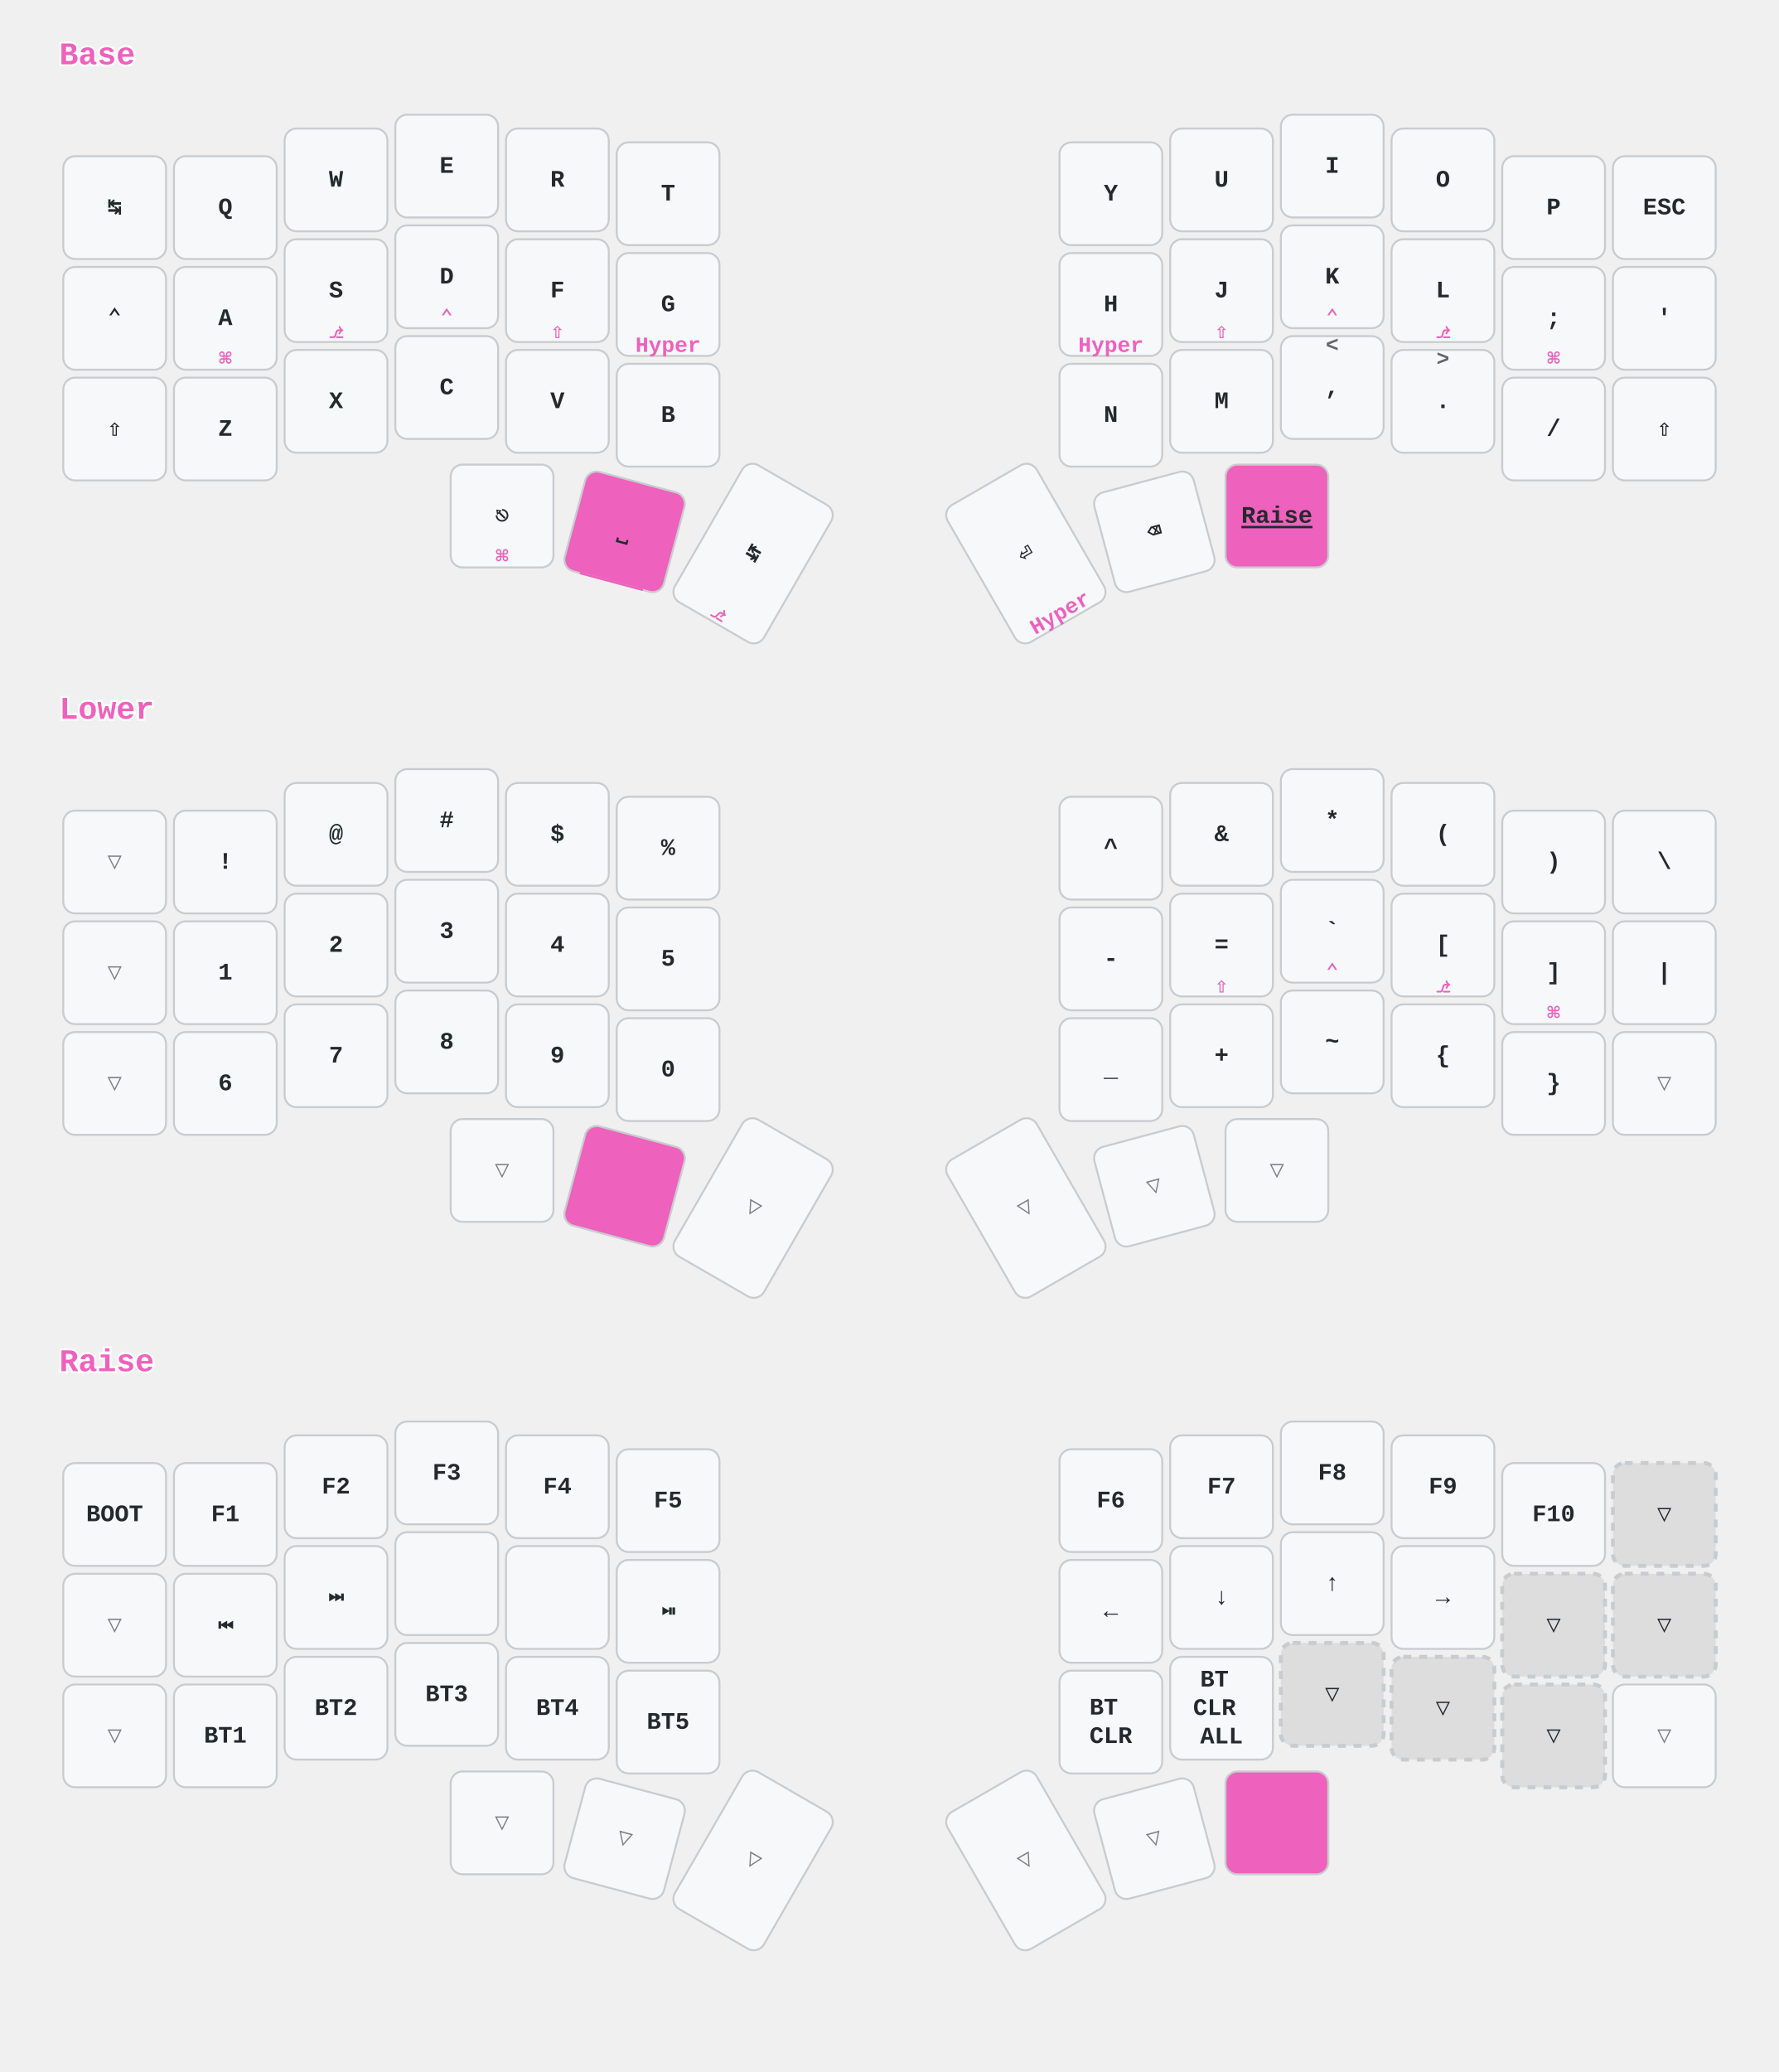
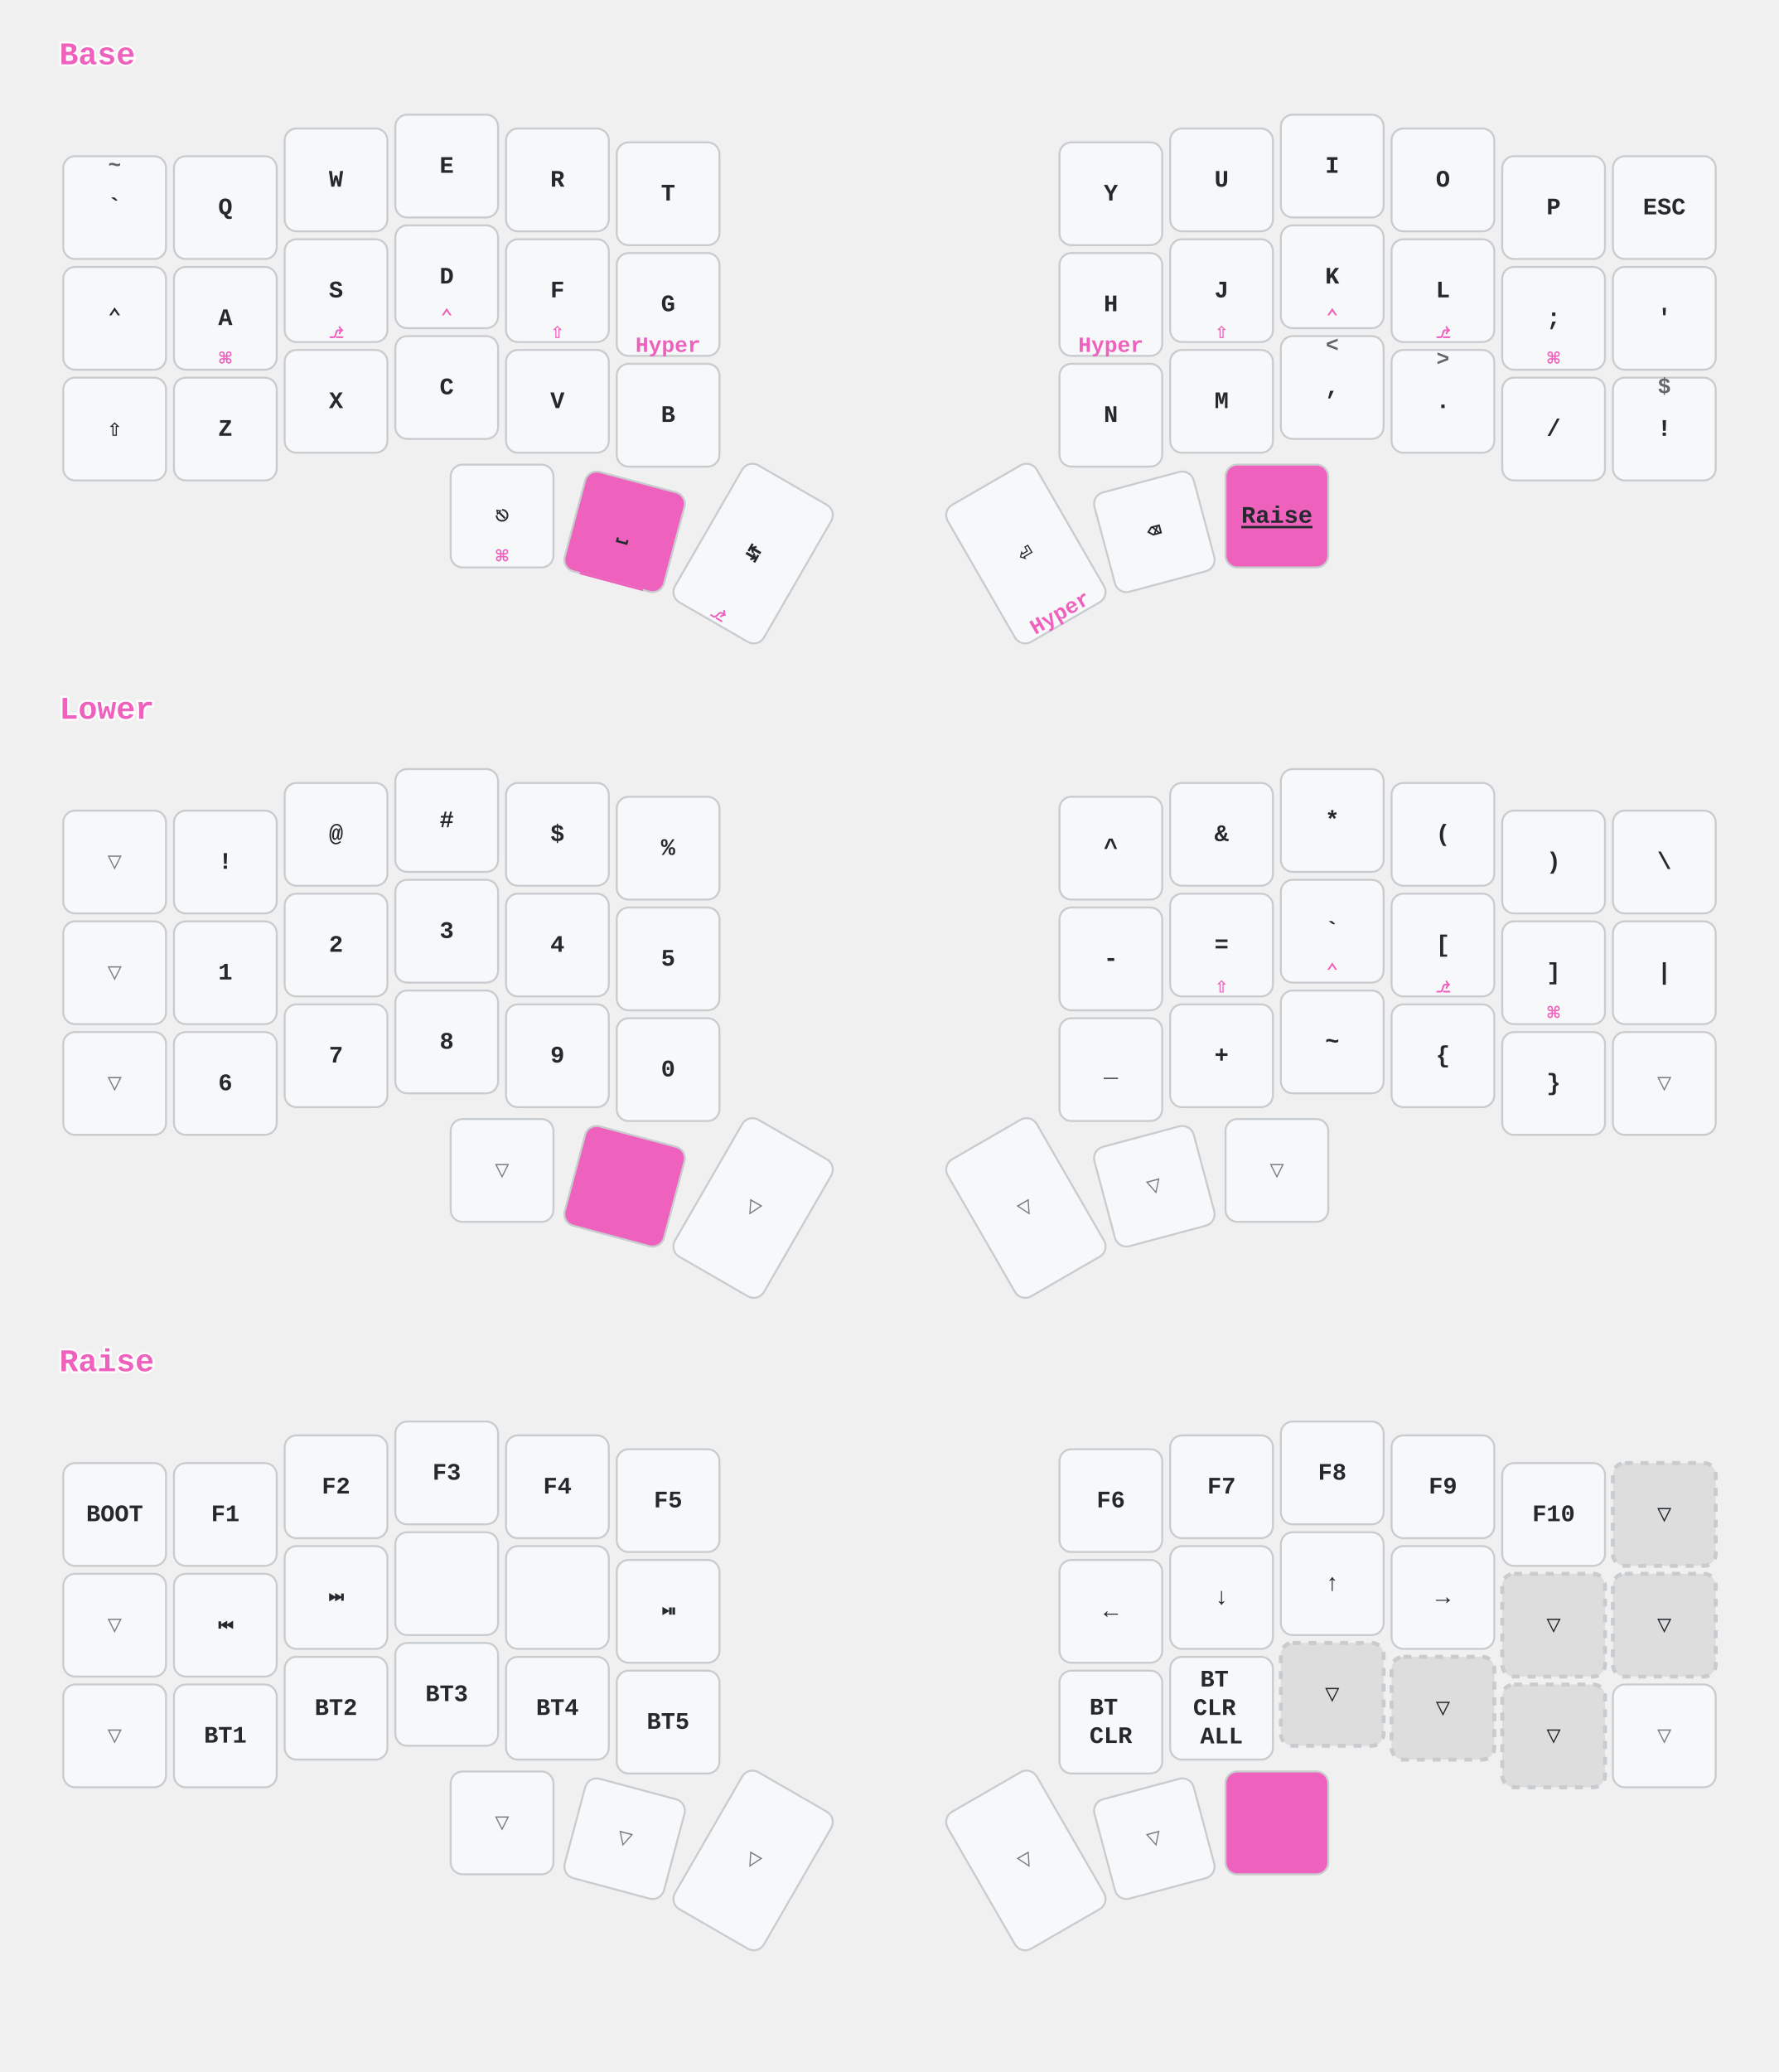
<svg xmlns="http://www.w3.org/2000/svg" xmlns:xlink="http://www.w3.org/1999/xlink" width="900" height="1048" viewBox="0 0 900 1048" class="keymap">
  <defs>/* start glyphs */
<svg id="mdi:volume-minus">
      <svg id="mdi-volume-minus" viewBox="0 0 24 24">
        <path d="M3,9H7L12,4V20L7,15H3V9M14,11H22V13H14V11Z" />
      </svg>
    </svg>
    <svg id="mdi:volume-plus">
      <svg id="mdi-volume-plus" viewBox="0 0 24 24">
        <path d="M3,9H7L12,4V20L7,15H3V9M14,11H17V8H19V11H22V13H19V16H17V13H14V11Z" />
      </svg>
    </svg>
  </defs>/* end glyphs */
<style>/* inherit to force styles through use tags */
svg path {
    fill: inherit;
}

/* font and background color specifications */
svg.keymap {
    font-family: SFMono-Regular,Consolas,Liberation Mono,Menlo,monospace;
    font-size: 14px;
    font-kerning: normal;
    text-rendering: optimizeLegibility;
    fill: #24292e;
}

/* default key styling */
rect.key {
    fill: #f6f8fa;
}

rect.key, rect.combo {
    stroke: #c9cccf;
    stroke-width: 1;
}

/* default key side styling, only used is draw_key_sides is set */
rect.side {
    filter: brightness(90%);
}

/* color accent for combo boxes */
rect.combo, rect.combo-separate {
    fill: #cdf;
}

/* color accent for held keys */
rect.held, rect.combo.held {
    fill: #fdd;
}

/* color accent for ghost (optional) keys */
rect.ghost, rect.combo.ghost {
    stroke-dasharray: 4, 4;
    stroke-width: 2;
}

text {
    text-anchor: middle;
    dominant-baseline: middle;
}

/* styling for layer labels */
text.label {
    font-weight: bold;
    text-anchor: start;
    stroke: white;
    stroke-width: 4;
    paint-order: stroke;
}

/* styling for optional footer */
text.footer {
    text-anchor: end;
    dominant-baseline: auto;
    stroke: white;
    stroke-width: 4;
    paint-order: stroke;
}

/* styling for combo tap, and key non-tap label text */
- text.combo, text.hold, text.shifted, text.left, text.right, text.tl, text.tr, text.bl, text.br {
+ text.combo, text.hold, text.shifted, text.left, text.right {
    font-size: 11px;
}

- text.hold, text.bl, text.br {
+ text.hold {
    text-anchor: middle;
    dominant-baseline: auto;
}

- text.shifted, text.tl, text.tr {
+ text.shifted {
    text-anchor: middle;
    dominant-baseline: hanging;
}

- text.left, text.tl, text.bl {
+ text.left {
    text-anchor: start;
}

- text.right, text.tr, text.br {
+ text.right {
    text-anchor: end;
}

text.layer-activator {
    text-decoration: underline;
}

/* styling for hold/shifted label text in combo box */
text.combo.hold, text.combo.shifted, text.combo.left, text.combo.right {
    font-size: 8px;
}

/* lighter symbol for transparent keys */
text.trans {
    fill: #7b7e81;
}

/* styling for combo dendrons */
path.combo {
    stroke-width: 1;
    stroke: gray;
    fill: none;
}

/* Start Tabler Icons Cleanup */
/* cannot use height/width with glyphs */
.icon-tabler &gt; path {
    fill: inherit;
    stroke: inherit;
    stroke-width: 2;
}
/* hide tabler's default box */
.icon-tabler &gt; path[stroke="none"][fill="none"] {
    visibility: hidden;
}
/* End Tabler Icons Cleanup */

/* font and background color specifications */
svg.keymap {
  font-family: Ubuntu Mono, Inconsolata, Consolas, Liberation Mono, Menlo, monospace;
  font-size: 12px;
  font-weight: bold;
  text-rendering: optimizeLegibility;
}

/* default key styling */
rect {
    fill: #f6f8fa;
    stroke: #c9cccf;
    stroke-width: 1;
}

/* color accent for combo boxes */
rect.combo {
    fill: #fdb2e7;
}

/* color accent for held keys */
rect.held, rect.combo.held {
    fill: #ee61bd;
}

/* color accent for ghost (optional) keys */
rect.ghost, rect.combo.ghost {
    fill: #ddd;
}

text {
    text-anchor: middle;
    dominant-baseline: middle;
}

/* styling for layer labels */
text.label {
    font-weight: bold;
    font-size: 16px;
    text-anchor: start;
    stroke: white;
    fill: #ee61bd;
    stroke-width: 2;
    paint-order: stroke;
}

/* styling for combo tap, and key hold/shifted label text */
text.combo, text.hold, text.shifted {
    font-size: 11px;
}

text.hold {
    text-anchor: middle;
    dominant-baseline: auto;
    fill: #ee61bd;
}

text.shifted {
    text-anchor: middle;
    dominant-baseline: hanging;
    opacity: 0.7;
}

/* styling for hold/shifted label text in combo box */
text.combo.hold, text.combo.shifted {
    font-size: 8px;
}

/* styling for combo dendrons */
path {
    stroke-width: 1;
    stroke: gray;
    fill: none;
}
path.combo {
  stroke-dasharray: 4, 4;
  stroke-opacity: 0.3;
}</style>
  <g transform="translate(30, 0)" class="layer-Base">
    <text x="0" y="28" class="label" id="Base">Base</text>
    <g transform="translate(0, 56)">
      <g transform="translate(28, 49)" class="key keypos-0">
        <rect rx="6" ry="6" x="-26" y="-26" width="52" height="52" class="key" />
-         <text x="0" y="0" class="key tap">↹</text>
+         <text x="0" y="0" class="key tap">`</text>
+         <text x="0" y="-24" class="key shifted">~</text>
      </g>
      <g transform="translate(84, 49)" class="key keypos-1">
        <rect rx="6" ry="6" x="-26" y="-26" width="52" height="52" class="key" />
        <text x="0" y="0" class="key tap">Q</text>
      </g>
      <g transform="translate(140, 35)" class="key keypos-2">
        <rect rx="6" ry="6" x="-26" y="-26" width="52" height="52" class="key" />
        <text x="0" y="0" class="key tap">W</text>
      </g>
      <g transform="translate(196, 28)" class="key keypos-3">
        <rect rx="6" ry="6" x="-26" y="-26" width="52" height="52" class="key" />
        <text x="0" y="0" class="key tap">E</text>
      </g>
      <g transform="translate(252, 35)" class="key keypos-4">
        <rect rx="6" ry="6" x="-26" y="-26" width="52" height="52" class="key" />
        <text x="0" y="0" class="key tap">R</text>
      </g>
      <g transform="translate(308, 42)" class="key keypos-5">
        <rect rx="6" ry="6" x="-26" y="-26" width="52" height="52" class="key" />
        <text x="0" y="0" class="key tap">T</text>
      </g>
      <g transform="translate(532, 42)" class="key keypos-6">
        <rect rx="6" ry="6" x="-26" y="-26" width="52" height="52" class="key" />
        <text x="0" y="0" class="key tap">Y</text>
      </g>
      <g transform="translate(588, 35)" class="key keypos-7">
        <rect rx="6" ry="6" x="-26" y="-26" width="52" height="52" class="key" />
        <text x="0" y="0" class="key tap">U</text>
      </g>
      <g transform="translate(644, 28)" class="key keypos-8">
        <rect rx="6" ry="6" x="-26" y="-26" width="52" height="52" class="key" />
        <text x="0" y="0" class="key tap">I</text>
      </g>
      <g transform="translate(700, 35)" class="key keypos-9">
        <rect rx="6" ry="6" x="-26" y="-26" width="52" height="52" class="key" />
        <text x="0" y="0" class="key tap">O</text>
      </g>
      <g transform="translate(756, 49)" class="key keypos-10">
        <rect rx="6" ry="6" x="-26" y="-26" width="52" height="52" class="key" />
        <text x="0" y="0" class="key tap">P</text>
      </g>
      <g transform="translate(812, 49)" class="key keypos-11">
        <rect rx="6" ry="6" x="-26" y="-26" width="52" height="52" class="key" />
        <text x="0" y="0" class="key tap">ESC</text>
      </g>
      <g transform="translate(28, 105)" class="key keypos-12">
        <rect rx="6" ry="6" x="-26" y="-26" width="52" height="52" class="key" />
        <text x="0" y="0" class="key tap">⌃</text>
      </g>
      <g transform="translate(84, 105)" class="key keypos-13">
        <rect rx="6" ry="6" x="-26" y="-26" width="52" height="52" class="key" />
        <text x="0" y="0" class="key tap">A</text>
        <text x="0" y="24" class="key hold">⌘</text>
      </g>
      <g transform="translate(140, 91)" class="key keypos-14">
        <rect rx="6" ry="6" x="-26" y="-26" width="52" height="52" class="key" />
        <text x="0" y="0" class="key tap">S</text>
        <text x="0" y="24" class="key hold">⎇</text>
      </g>
      <g transform="translate(196, 84)" class="key keypos-15">
        <rect rx="6" ry="6" x="-26" y="-26" width="52" height="52" class="key" />
        <text x="0" y="0" class="key tap">D</text>
        <text x="0" y="24" class="key hold">⌃</text>
      </g>
      <g transform="translate(252, 91)" class="key keypos-16">
        <rect rx="6" ry="6" x="-26" y="-26" width="52" height="52" class="key" />
        <text x="0" y="0" class="key tap">F</text>
        <text x="0" y="24" class="key hold">⇧</text>
      </g>
      <g transform="translate(308, 98)" class="key keypos-17">
        <rect rx="6" ry="6" x="-26" y="-26" width="52" height="52" class="key" />
        <text x="0" y="0" class="key tap">G</text>
        <text x="0" y="24" class="key hold">Hyper</text>
      </g>
      <g transform="translate(532, 98)" class="key keypos-18">
        <rect rx="6" ry="6" x="-26" y="-26" width="52" height="52" class="key" />
        <text x="0" y="0" class="key tap">H</text>
        <text x="0" y="24" class="key hold">Hyper</text>
      </g>
      <g transform="translate(588, 91)" class="key keypos-19">
        <rect rx="6" ry="6" x="-26" y="-26" width="52" height="52" class="key" />
        <text x="0" y="0" class="key tap">J</text>
        <text x="0" y="24" class="key hold">⇧</text>
      </g>
      <g transform="translate(644, 84)" class="key keypos-20">
        <rect rx="6" ry="6" x="-26" y="-26" width="52" height="52" class="key" />
        <text x="0" y="0" class="key tap">K</text>
        <text x="0" y="24" class="key hold">⌃</text>
      </g>
      <g transform="translate(700, 91)" class="key keypos-21">
        <rect rx="6" ry="6" x="-26" y="-26" width="52" height="52" class="key" />
        <text x="0" y="0" class="key tap">L</text>
        <text x="0" y="24" class="key hold">⎇</text>
      </g>
      <g transform="translate(756, 105)" class="key keypos-22">
        <rect rx="6" ry="6" x="-26" y="-26" width="52" height="52" class="key" />
        <text x="0" y="0" class="key tap">;</text>
        <text x="0" y="24" class="key hold">⌘</text>
      </g>
      <g transform="translate(812, 105)" class="key keypos-23">
        <rect rx="6" ry="6" x="-26" y="-26" width="52" height="52" class="key" />
        <text x="0" y="0" class="key tap">'</text>
      </g>
      <g transform="translate(28, 161)" class="key keypos-24">
        <rect rx="6" ry="6" x="-26" y="-26" width="52" height="52" class="key" />
        <text x="0" y="0" class="key tap">⇧</text>
      </g>
      <g transform="translate(84, 161)" class="key keypos-25">
        <rect rx="6" ry="6" x="-26" y="-26" width="52" height="52" class="key" />
        <text x="0" y="0" class="key tap">Z</text>
      </g>
      <g transform="translate(140, 147)" class="key keypos-26">
        <rect rx="6" ry="6" x="-26" y="-26" width="52" height="52" class="key" />
        <text x="0" y="0" class="key tap">X</text>
      </g>
      <g transform="translate(196, 140)" class="key keypos-27">
        <rect rx="6" ry="6" x="-26" y="-26" width="52" height="52" class="key" />
        <text x="0" y="0" class="key tap">C</text>
      </g>
      <g transform="translate(252, 147)" class="key keypos-28">
        <rect rx="6" ry="6" x="-26" y="-26" width="52" height="52" class="key" />
        <text x="0" y="0" class="key tap">V</text>
      </g>
      <g transform="translate(308, 154)" class="key keypos-29">
        <rect rx="6" ry="6" x="-26" y="-26" width="52" height="52" class="key" />
        <text x="0" y="0" class="key tap">B</text>
      </g>
      <g transform="translate(532, 154)" class="key keypos-30">
        <rect rx="6" ry="6" x="-26" y="-26" width="52" height="52" class="key" />
        <text x="0" y="0" class="key tap">N</text>
      </g>
      <g transform="translate(588, 147)" class="key keypos-31">
        <rect rx="6" ry="6" x="-26" y="-26" width="52" height="52" class="key" />
        <text x="0" y="0" class="key tap">M</text>
      </g>
      <g transform="translate(644, 140)" class="key keypos-32">
        <rect rx="6" ry="6" x="-26" y="-26" width="52" height="52" class="key" />
        <text x="0" y="0" class="key tap">,</text>
        <text x="0" y="-24" class="key shifted">&lt;</text>
      </g>
      <g transform="translate(700, 147)" class="key keypos-33">
        <rect rx="6" ry="6" x="-26" y="-26" width="52" height="52" class="key" />
        <text x="0" y="0" class="key tap">.</text>
        <text x="0" y="-24" class="key shifted">&gt;</text>
      </g>
      <g transform="translate(756, 161)" class="key keypos-34">
        <rect rx="6" ry="6" x="-26" y="-26" width="52" height="52" class="key" />
        <text x="0" y="0" class="key tap">/</text>
      </g>
      <g transform="translate(812, 161)" class="key keypos-35">
        <rect rx="6" ry="6" x="-26" y="-26" width="52" height="52" class="key" />
-         <text x="0" y="0" class="key tap">⇧</text>
+         <text x="0" y="0" class="key tap">!</text>
+         <text x="0" y="-24" class="key shifted">$</text>
      </g>
      <g transform="translate(224, 205)" class="key keypos-36">
        <rect rx="6" ry="6" x="-26" y="-26" width="52" height="52" class="key" />
        <text x="0" y="0" class="key tap">⎋</text>
        <text x="0" y="24" class="key hold">⌘</text>
      </g>
      <g transform="translate(286, 213) rotate(15.0)" class="key held keypos-37">
        <rect rx="6" ry="6" x="-26" y="-26" width="52" height="52" class="key held" />
        <text x="0" y="0" class="key held tap">⎵</text>
        <a href="#Lower">
          <text x="0" y="24" class="key held hold layer-activator">Lower</text>
        </a>
      </g>
      <g transform="translate(351, 224) rotate(30.0)" class="key keypos-38">
        <rect rx="6" ry="6" x="-26" y="-40" width="52" height="80" class="key" />
        <text x="0" y="0" class="key tap">↹</text>
        <text x="0" y="38" class="key hold">⎇</text>
      </g>
      <g transform="translate(489, 224) rotate(-30.0)" class="key keypos-39">
        <rect rx="6" ry="6" x="-26" y="-40" width="52" height="80" class="key" />
        <text x="0" y="0" class="key tap">⏎</text>
        <text x="0" y="38" class="key hold">Hyper</text>
      </g>
      <g transform="translate(554, 213) rotate(-15.0)" class="key keypos-40">
        <rect rx="6" ry="6" x="-26" y="-26" width="52" height="52" class="key" />
        <text x="0" y="0" class="key tap">⌫</text>
      </g>
      <g transform="translate(616, 205)" class="key held keypos-41">
        <rect rx="6" ry="6" x="-26" y="-26" width="52" height="52" class="key held" />
        <a href="#Raise">
          <text x="0" y="0" class="key held tap layer-activator">Raise</text>
        </a>
      </g>
    </g>
  </g>
  <g transform="translate(30, 331)" class="layer-Lower">
    <text x="0" y="28" class="label" id="Lower">Lower</text>
    <g transform="translate(0, 56)">
      <g transform="translate(28, 49)" class="key trans keypos-0">
        <rect rx="6" ry="6" x="-26" y="-26" width="52" height="52" class="key trans" />
        <text x="0" y="0" class="key trans tap">▽</text>
      </g>
      <g transform="translate(84, 49)" class="key keypos-1">
        <rect rx="6" ry="6" x="-26" y="-26" width="52" height="52" class="key" />
        <text x="0" y="0" class="key tap">!</text>
      </g>
      <g transform="translate(140, 35)" class="key keypos-2">
        <rect rx="6" ry="6" x="-26" y="-26" width="52" height="52" class="key" />
        <text x="0" y="0" class="key tap">@</text>
      </g>
      <g transform="translate(196, 28)" class="key keypos-3">
        <rect rx="6" ry="6" x="-26" y="-26" width="52" height="52" class="key" />
        <text x="0" y="0" class="key tap">#</text>
      </g>
      <g transform="translate(252, 35)" class="key keypos-4">
        <rect rx="6" ry="6" x="-26" y="-26" width="52" height="52" class="key" />
        <text x="0" y="0" class="key tap">$</text>
      </g>
      <g transform="translate(308, 42)" class="key keypos-5">
        <rect rx="6" ry="6" x="-26" y="-26" width="52" height="52" class="key" />
        <text x="0" y="0" class="key tap">%</text>
      </g>
      <g transform="translate(532, 42)" class="key keypos-6">
        <rect rx="6" ry="6" x="-26" y="-26" width="52" height="52" class="key" />
        <text x="0" y="0" class="key tap">^</text>
      </g>
      <g transform="translate(588, 35)" class="key keypos-7">
        <rect rx="6" ry="6" x="-26" y="-26" width="52" height="52" class="key" />
        <text x="0" y="0" class="key tap">&amp;</text>
      </g>
      <g transform="translate(644, 28)" class="key keypos-8">
        <rect rx="6" ry="6" x="-26" y="-26" width="52" height="52" class="key" />
        <text x="0" y="0" class="key tap">*</text>
      </g>
      <g transform="translate(700, 35)" class="key keypos-9">
        <rect rx="6" ry="6" x="-26" y="-26" width="52" height="52" class="key" />
        <text x="0" y="0" class="key tap">(</text>
      </g>
      <g transform="translate(756, 49)" class="key keypos-10">
        <rect rx="6" ry="6" x="-26" y="-26" width="52" height="52" class="key" />
        <text x="0" y="0" class="key tap">)</text>
      </g>
      <g transform="translate(812, 49)" class="key keypos-11">
        <rect rx="6" ry="6" x="-26" y="-26" width="52" height="52" class="key" />
        <text x="0" y="0" class="key tap">\</text>
      </g>
      <g transform="translate(28, 105)" class="key trans keypos-12">
        <rect rx="6" ry="6" x="-26" y="-26" width="52" height="52" class="key trans" />
        <text x="0" y="0" class="key trans tap">▽</text>
      </g>
      <g transform="translate(84, 105)" class="key keypos-13">
        <rect rx="6" ry="6" x="-26" y="-26" width="52" height="52" class="key" />
        <text x="0" y="0" class="key tap">1</text>
      </g>
      <g transform="translate(140, 91)" class="key keypos-14">
        <rect rx="6" ry="6" x="-26" y="-26" width="52" height="52" class="key" />
        <text x="0" y="0" class="key tap">2</text>
      </g>
      <g transform="translate(196, 84)" class="key keypos-15">
        <rect rx="6" ry="6" x="-26" y="-26" width="52" height="52" class="key" />
        <text x="0" y="0" class="key tap">3</text>
      </g>
      <g transform="translate(252, 91)" class="key keypos-16">
        <rect rx="6" ry="6" x="-26" y="-26" width="52" height="52" class="key" />
        <text x="0" y="0" class="key tap">4</text>
      </g>
      <g transform="translate(308, 98)" class="key keypos-17">
        <rect rx="6" ry="6" x="-26" y="-26" width="52" height="52" class="key" />
        <text x="0" y="0" class="key tap">5</text>
      </g>
      <g transform="translate(532, 98)" class="key keypos-18">
        <rect rx="6" ry="6" x="-26" y="-26" width="52" height="52" class="key" />
        <text x="0" y="0" class="key tap">-</text>
      </g>
      <g transform="translate(588, 91)" class="key keypos-19">
        <rect rx="6" ry="6" x="-26" y="-26" width="52" height="52" class="key" />
        <text x="0" y="0" class="key tap">=</text>
        <text x="0" y="24" class="key hold">⇧</text>
      </g>
      <g transform="translate(644, 84)" class="key keypos-20">
        <rect rx="6" ry="6" x="-26" y="-26" width="52" height="52" class="key" />
        <text x="0" y="0" class="key tap">`</text>
        <text x="0" y="24" class="key hold">⌃</text>
      </g>
      <g transform="translate(700, 91)" class="key keypos-21">
        <rect rx="6" ry="6" x="-26" y="-26" width="52" height="52" class="key" />
        <text x="0" y="0" class="key tap">[</text>
        <text x="0" y="24" class="key hold">⎇</text>
      </g>
      <g transform="translate(756, 105)" class="key keypos-22">
        <rect rx="6" ry="6" x="-26" y="-26" width="52" height="52" class="key" />
        <text x="0" y="0" class="key tap">]</text>
        <text x="0" y="24" class="key hold">⌘</text>
      </g>
      <g transform="translate(812, 105)" class="key keypos-23">
        <rect rx="6" ry="6" x="-26" y="-26" width="52" height="52" class="key" />
        <text x="0" y="0" class="key tap">|</text>
      </g>
      <g transform="translate(28, 161)" class="key trans keypos-24">
        <rect rx="6" ry="6" x="-26" y="-26" width="52" height="52" class="key trans" />
        <text x="0" y="0" class="key trans tap">▽</text>
      </g>
      <g transform="translate(84, 161)" class="key keypos-25">
        <rect rx="6" ry="6" x="-26" y="-26" width="52" height="52" class="key" />
        <text x="0" y="0" class="key tap">6</text>
      </g>
      <g transform="translate(140, 147)" class="key keypos-26">
        <rect rx="6" ry="6" x="-26" y="-26" width="52" height="52" class="key" />
        <text x="0" y="0" class="key tap">7</text>
      </g>
      <g transform="translate(196, 140)" class="key keypos-27">
        <rect rx="6" ry="6" x="-26" y="-26" width="52" height="52" class="key" />
        <text x="0" y="0" class="key tap">8</text>
      </g>
      <g transform="translate(252, 147)" class="key keypos-28">
        <rect rx="6" ry="6" x="-26" y="-26" width="52" height="52" class="key" />
        <text x="0" y="0" class="key tap">9</text>
      </g>
      <g transform="translate(308, 154)" class="key keypos-29">
        <rect rx="6" ry="6" x="-26" y="-26" width="52" height="52" class="key" />
        <text x="0" y="0" class="key tap">0</text>
      </g>
      <g transform="translate(532, 154)" class="key keypos-30">
        <rect rx="6" ry="6" x="-26" y="-26" width="52" height="52" class="key" />
        <text x="0" y="0" class="key tap">_</text>
      </g>
      <g transform="translate(588, 147)" class="key keypos-31">
        <rect rx="6" ry="6" x="-26" y="-26" width="52" height="52" class="key" />
        <text x="0" y="0" class="key tap">+</text>
      </g>
      <g transform="translate(644, 140)" class="key keypos-32">
        <rect rx="6" ry="6" x="-26" y="-26" width="52" height="52" class="key" />
        <text x="0" y="0" class="key tap">~</text>
      </g>
      <g transform="translate(700, 147)" class="key keypos-33">
        <rect rx="6" ry="6" x="-26" y="-26" width="52" height="52" class="key" />
        <text x="0" y="0" class="key tap">{</text>
      </g>
      <g transform="translate(756, 161)" class="key keypos-34">
        <rect rx="6" ry="6" x="-26" y="-26" width="52" height="52" class="key" />
        <text x="0" y="0" class="key tap">}</text>
      </g>
      <g transform="translate(812, 161)" class="key trans keypos-35">
        <rect rx="6" ry="6" x="-26" y="-26" width="52" height="52" class="key trans" />
        <text x="0" y="0" class="key trans tap">▽</text>
      </g>
      <g transform="translate(224, 205)" class="key trans keypos-36">
        <rect rx="6" ry="6" x="-26" y="-26" width="52" height="52" class="key trans" />
        <text x="0" y="0" class="key trans tap">▽</text>
      </g>
      <g transform="translate(286, 213) rotate(15.0)" class="key held keypos-37">
        <rect rx="6" ry="6" x="-26" y="-26" width="52" height="52" class="key held" />
      </g>
      <g transform="translate(351, 224) rotate(30.0)" class="key trans keypos-38">
        <rect rx="6" ry="6" x="-26" y="-40" width="52" height="80" class="key trans" />
        <text x="0" y="0" class="key trans tap">▽</text>
      </g>
      <g transform="translate(489, 224) rotate(-30.0)" class="key trans keypos-39">
        <rect rx="6" ry="6" x="-26" y="-40" width="52" height="80" class="key trans" />
        <text x="0" y="0" class="key trans tap">▽</text>
      </g>
      <g transform="translate(554, 213) rotate(-15.0)" class="key trans keypos-40">
        <rect rx="6" ry="6" x="-26" y="-26" width="52" height="52" class="key trans" />
        <text x="0" y="0" class="key trans tap">▽</text>
      </g>
      <g transform="translate(616, 205)" class="key trans keypos-41">
        <rect rx="6" ry="6" x="-26" y="-26" width="52" height="52" class="key trans" />
        <text x="0" y="0" class="key trans tap">▽</text>
      </g>
    </g>
  </g>
  <g transform="translate(30, 661)" class="layer-Raise">
    <text x="0" y="28" class="label" id="Raise">Raise</text>
    <g transform="translate(0, 56)">
      <g transform="translate(28, 49)" class="key keypos-0">
        <rect rx="6" ry="6" x="-26" y="-26" width="52" height="52" class="key" />
        <text x="0" y="0" class="key tap">BOOT</text>
      </g>
      <g transform="translate(84, 49)" class="key keypos-1">
        <rect rx="6" ry="6" x="-26" y="-26" width="52" height="52" class="key" />
        <text x="0" y="0" class="key tap">F1</text>
      </g>
      <g transform="translate(140, 35)" class="key keypos-2">
        <rect rx="6" ry="6" x="-26" y="-26" width="52" height="52" class="key" />
        <text x="0" y="0" class="key tap">F2</text>
      </g>
      <g transform="translate(196, 28)" class="key keypos-3">
        <rect rx="6" ry="6" x="-26" y="-26" width="52" height="52" class="key" />
        <text x="0" y="0" class="key tap">F3</text>
      </g>
      <g transform="translate(252, 35)" class="key keypos-4">
        <rect rx="6" ry="6" x="-26" y="-26" width="52" height="52" class="key" />
        <text x="0" y="0" class="key tap">F4</text>
      </g>
      <g transform="translate(308, 42)" class="key keypos-5">
        <rect rx="6" ry="6" x="-26" y="-26" width="52" height="52" class="key" />
        <text x="0" y="0" class="key tap">F5</text>
      </g>
      <g transform="translate(532, 42)" class="key keypos-6">
        <rect rx="6" ry="6" x="-26" y="-26" width="52" height="52" class="key" />
        <text x="0" y="0" class="key tap">F6</text>
      </g>
      <g transform="translate(588, 35)" class="key keypos-7">
        <rect rx="6" ry="6" x="-26" y="-26" width="52" height="52" class="key" />
        <text x="0" y="0" class="key tap">F7</text>
      </g>
      <g transform="translate(644, 28)" class="key keypos-8">
        <rect rx="6" ry="6" x="-26" y="-26" width="52" height="52" class="key" />
        <text x="0" y="0" class="key tap">F8</text>
      </g>
      <g transform="translate(700, 35)" class="key keypos-9">
        <rect rx="6" ry="6" x="-26" y="-26" width="52" height="52" class="key" />
        <text x="0" y="0" class="key tap">F9</text>
      </g>
      <g transform="translate(756, 49)" class="key keypos-10">
        <rect rx="6" ry="6" x="-26" y="-26" width="52" height="52" class="key" />
        <text x="0" y="0" class="key tap">F10</text>
      </g>
      <g transform="translate(812, 49)" class="key ghost keypos-11">
        <rect rx="6" ry="6" x="-26" y="-26" width="52" height="52" class="key ghost" />
        <text x="0" y="0" class="key ghost tap">▽</text>
      </g>
      <g transform="translate(28, 105)" class="key trans keypos-12">
        <rect rx="6" ry="6" x="-26" y="-26" width="52" height="52" class="key trans" />
        <text x="0" y="0" class="key trans tap">▽</text>
      </g>
      <g transform="translate(84, 105)" class="key keypos-13">
        <rect rx="6" ry="6" x="-26" y="-26" width="52" height="52" class="key" />
        <text x="0" y="0" class="key tap">⏮</text>
      </g>
      <g transform="translate(140, 91)" class="key keypos-14">
        <rect rx="6" ry="6" x="-26" y="-26" width="52" height="52" class="key" />
        <text x="0" y="0" class="key tap">⏭</text>
      </g>
      <g transform="translate(196, 84)" class="key keypos-15">
        <rect rx="6" ry="6" x="-26" y="-26" width="52" height="52" class="key" />
        <use href="#mdi:volume-minus" xlink:href="#mdi:volume-minus" x="-8" y="-8" height="16" width="16.0" class="key tap glyph mdi:volume-minus" />
      </g>
      <g transform="translate(252, 91)" class="key keypos-16">
        <rect rx="6" ry="6" x="-26" y="-26" width="52" height="52" class="key" />
        <use href="#mdi:volume-plus" xlink:href="#mdi:volume-plus" x="-8" y="-8" height="16" width="16.0" class="key tap glyph mdi:volume-plus" />
      </g>
      <g transform="translate(308, 98)" class="key keypos-17">
        <rect rx="6" ry="6" x="-26" y="-26" width="52" height="52" class="key" />
        <text x="0" y="0" class="key tap">⏯</text>
      </g>
      <g transform="translate(532, 98)" class="key keypos-18">
        <rect rx="6" ry="6" x="-26" y="-26" width="52" height="52" class="key" />
        <text x="0" y="0" class="key tap">←</text>
      </g>
      <g transform="translate(588, 91)" class="key keypos-19">
        <rect rx="6" ry="6" x="-26" y="-26" width="52" height="52" class="key" />
        <text x="0" y="0" class="key tap">↓</text>
      </g>
      <g transform="translate(644, 84)" class="key keypos-20">
        <rect rx="6" ry="6" x="-26" y="-26" width="52" height="52" class="key" />
        <text x="0" y="0" class="key tap">↑</text>
      </g>
      <g transform="translate(700, 91)" class="key keypos-21">
        <rect rx="6" ry="6" x="-26" y="-26" width="52" height="52" class="key" />
        <text x="0" y="0" class="key tap">→</text>
      </g>
      <g transform="translate(756, 105)" class="key ghost keypos-22">
        <rect rx="6" ry="6" x="-26" y="-26" width="52" height="52" class="key ghost" />
        <text x="0" y="0" class="key ghost tap">▽</text>
      </g>
      <g transform="translate(812, 105)" class="key ghost keypos-23">
        <rect rx="6" ry="6" x="-26" y="-26" width="52" height="52" class="key ghost" />
        <text x="0" y="0" class="key ghost tap">▽</text>
      </g>
      <g transform="translate(28, 161)" class="key trans keypos-24">
        <rect rx="6" ry="6" x="-26" y="-26" width="52" height="52" class="key trans" />
        <text x="0" y="0" class="key trans tap">▽</text>
      </g>
      <g transform="translate(84, 161)" class="key keypos-25">
        <rect rx="6" ry="6" x="-26" y="-26" width="52" height="52" class="key" />
        <text x="0" y="0" class="key tap">BT1</text>
      </g>
      <g transform="translate(140, 147)" class="key keypos-26">
        <rect rx="6" ry="6" x="-26" y="-26" width="52" height="52" class="key" />
        <text x="0" y="0" class="key tap">BT2</text>
      </g>
      <g transform="translate(196, 140)" class="key keypos-27">
        <rect rx="6" ry="6" x="-26" y="-26" width="52" height="52" class="key" />
        <text x="0" y="0" class="key tap">BT3</text>
      </g>
      <g transform="translate(252, 147)" class="key keypos-28">
        <rect rx="6" ry="6" x="-26" y="-26" width="52" height="52" class="key" />
        <text x="0" y="0" class="key tap">BT4</text>
      </g>
      <g transform="translate(308, 154)" class="key keypos-29">
        <rect rx="6" ry="6" x="-26" y="-26" width="52" height="52" class="key" />
        <text x="0" y="0" class="key tap">BT5</text>
      </g>
      <g transform="translate(532, 154)" class="key keypos-30">
        <rect rx="6" ry="6" x="-26" y="-26" width="52" height="52" class="key" />
        <text x="0" y="0" class="key tap">
          <tspan x="0" dy="-0.6em">BT</tspan>
          <tspan x="0" dy="1.2em">CLR</tspan>
        </text>
      </g>
      <g transform="translate(588, 147)" class="key keypos-31">
        <rect rx="6" ry="6" x="-26" y="-26" width="52" height="52" class="key" />
        <text x="0" y="0" class="key tap">
          <tspan x="0" dy="-1.2em">BT</tspan>
          <tspan x="0" dy="1.2em">CLR</tspan>
          <tspan x="0" dy="1.2em">ALL</tspan>
        </text>
      </g>
      <g transform="translate(644, 140)" class="key ghost keypos-32">
        <rect rx="6" ry="6" x="-26" y="-26" width="52" height="52" class="key ghost" />
        <text x="0" y="0" class="key ghost tap">▽</text>
      </g>
      <g transform="translate(700, 147)" class="key ghost keypos-33">
        <rect rx="6" ry="6" x="-26" y="-26" width="52" height="52" class="key ghost" />
        <text x="0" y="0" class="key ghost tap">▽</text>
      </g>
      <g transform="translate(756, 161)" class="key ghost keypos-34">
        <rect rx="6" ry="6" x="-26" y="-26" width="52" height="52" class="key ghost" />
        <text x="0" y="0" class="key ghost tap">▽</text>
      </g>
      <g transform="translate(812, 161)" class="key trans keypos-35">
        <rect rx="6" ry="6" x="-26" y="-26" width="52" height="52" class="key trans" />
        <text x="0" y="0" class="key trans tap">▽</text>
      </g>
      <g transform="translate(224, 205)" class="key trans keypos-36">
        <rect rx="6" ry="6" x="-26" y="-26" width="52" height="52" class="key trans" />
        <text x="0" y="0" class="key trans tap">▽</text>
      </g>
      <g transform="translate(286, 213) rotate(15.0)" class="key trans keypos-37">
        <rect rx="6" ry="6" x="-26" y="-26" width="52" height="52" class="key trans" />
        <text x="0" y="0" class="key trans tap">▽</text>
      </g>
      <g transform="translate(351, 224) rotate(30.0)" class="key trans keypos-38">
        <rect rx="6" ry="6" x="-26" y="-40" width="52" height="80" class="key trans" />
        <text x="0" y="0" class="key trans tap">▽</text>
      </g>
      <g transform="translate(489, 224) rotate(-30.0)" class="key trans keypos-39">
        <rect rx="6" ry="6" x="-26" y="-40" width="52" height="80" class="key trans" />
        <text x="0" y="0" class="key trans tap">▽</text>
      </g>
      <g transform="translate(554, 213) rotate(-15.0)" class="key trans keypos-40">
        <rect rx="6" ry="6" x="-26" y="-26" width="52" height="52" class="key trans" />
        <text x="0" y="0" class="key trans tap">▽</text>
      </g>
      <g transform="translate(616, 205)" class="key held keypos-41">
        <rect rx="6" ry="6" x="-26" y="-26" width="52" height="52" class="key held" />
      </g>
    </g>
  </g>
</svg>
